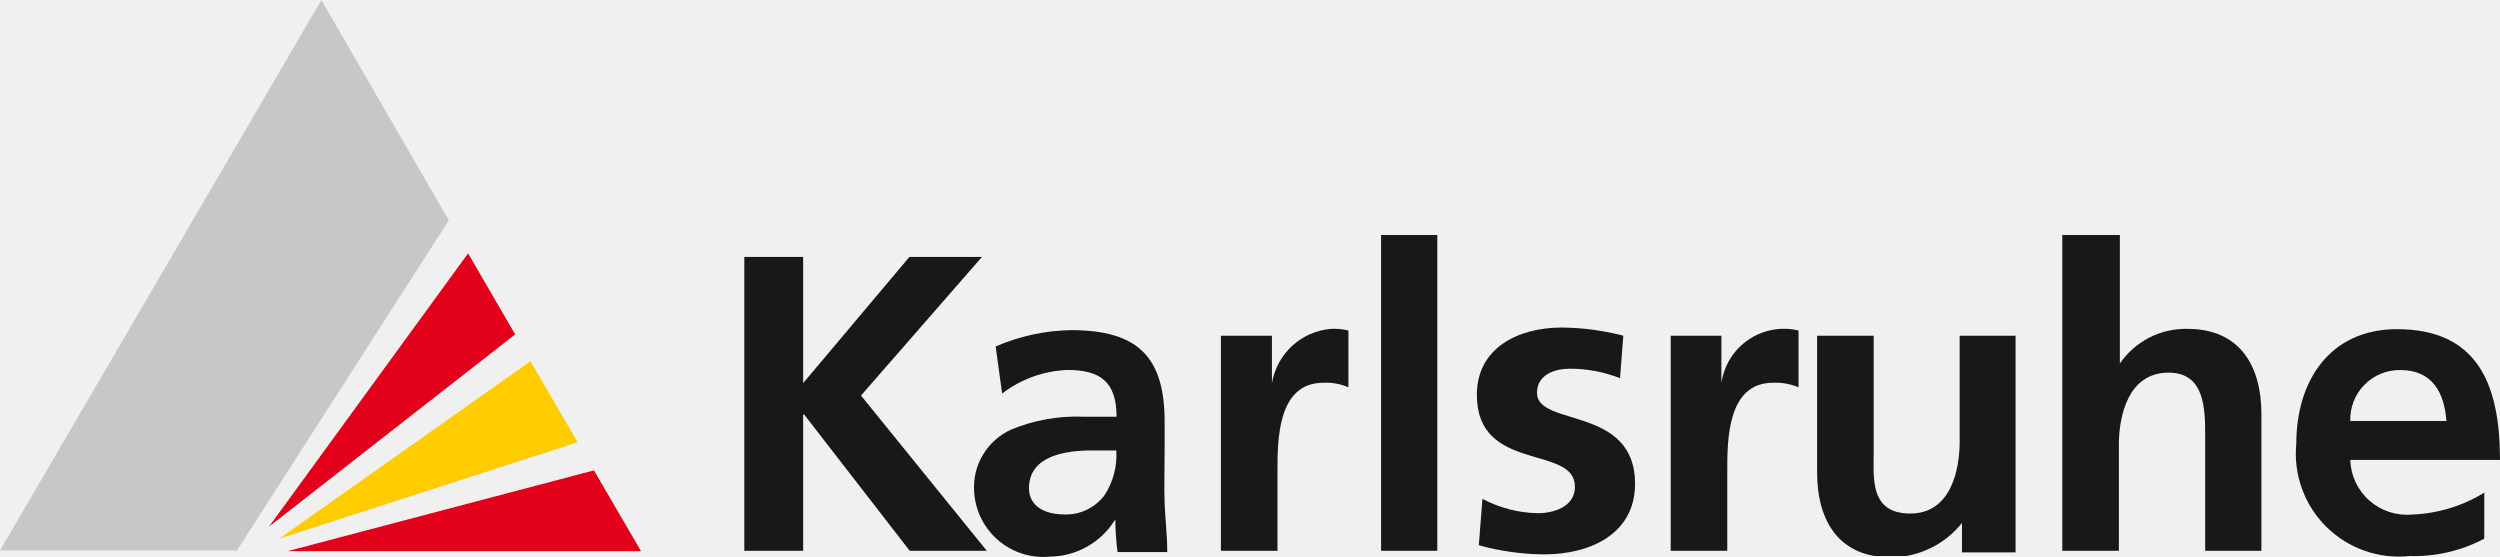
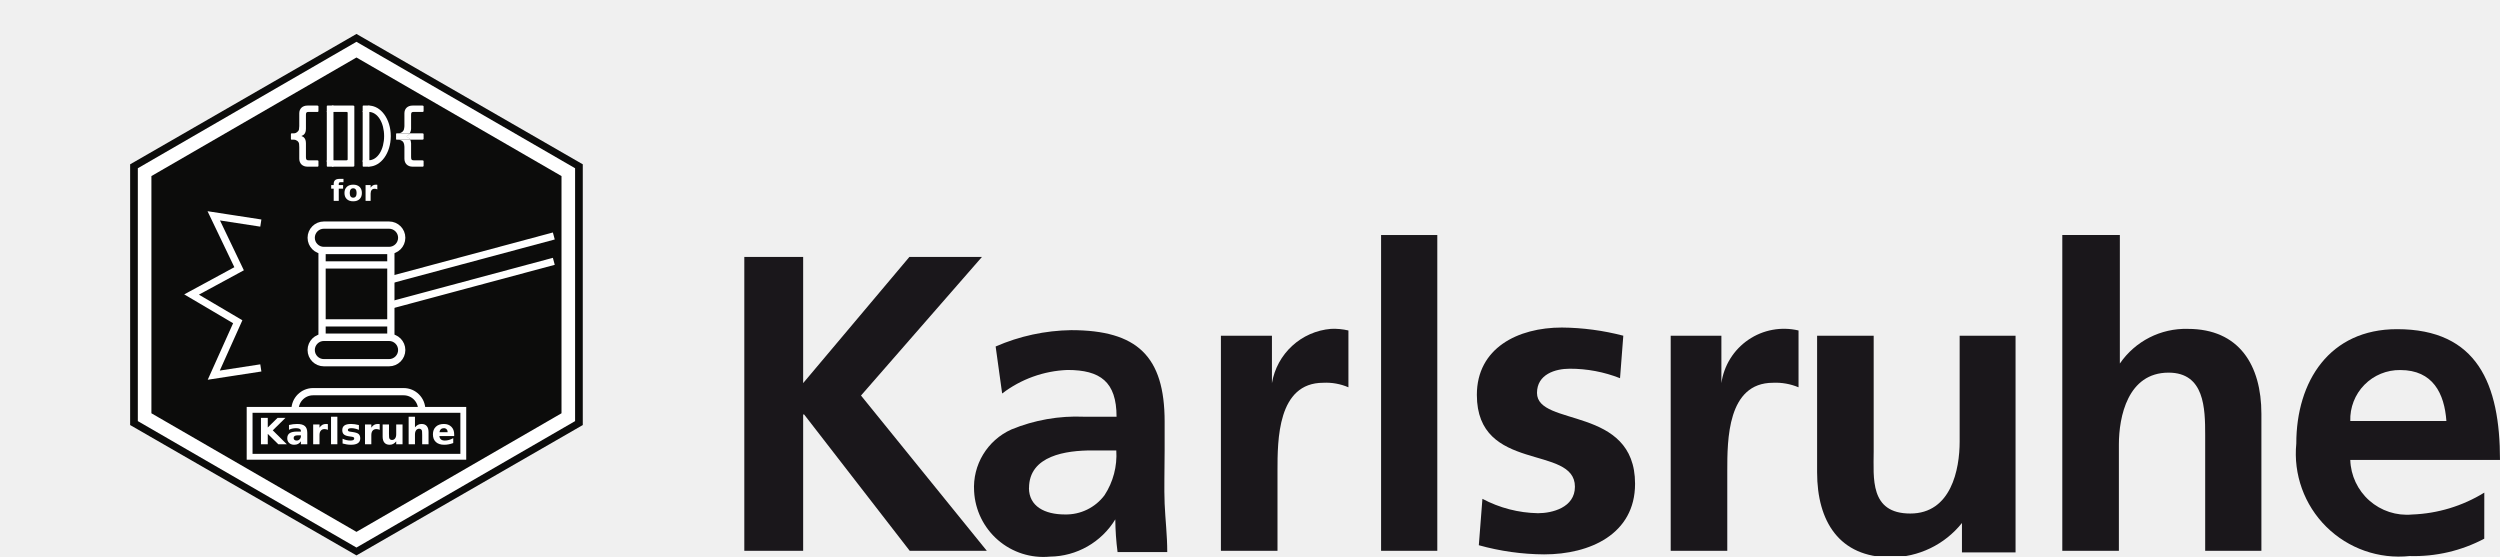
- <svg xmlns="http://www.w3.org/2000/svg" id="Logo_Karlsruhe-rechts" width="220.923" height="49.136" viewBox="0 0 220.923 49.136">
-   <defs>
+ <svg xmlns="http://www.w3.org/2000/svg" id="Logo_Karlsruhe-rechts" width="220.923" height="49.136" viewBox="0 0 220.923 49.136" version="1.1">
+   <defs id="defs4">
    <clipPath id="clip-path">
      <rect id="Rectangle_822" data-name="Rectangle 822" width="220.923" height="49.136" fill="none" />
    </clipPath>
  </defs>
-   <path id="Path_940" data-name="Path 940" d="M28.4,0,0,48.645H20.943L39.661,19.469Z" fill="#c6c7c8" />
-   <path id="Path_941" data-name="Path 941" d="M8.8,21.525H40.026l-4.16-7.135Z" transform="translate(16.62 27.177)" fill="#e2001a" />
-   <path id="Path_942" data-name="Path 942" d="M8.54,26.735l26.373-8.521-4.16-7.164Z" transform="translate(16.129 20.869)" fill="#fc0" />
-   <path id="Path_943" data-name="Path 943" d="M8.23,31.9,29.981,14.914,25.822,7.75Z" transform="translate(15.543 14.637)" fill="#e2001a" />
+   <g id="g1772" />
  <path id="Path_944" data-name="Path 944" d="M37.358,7.86,27.97,19.01V7.86h-5.2V33.829h5.2V21.783h.087l9.33,12.046H44.2L33.082,20.108,43.77,7.86Z" transform="translate(43.004 14.845)" fill="#1a171b" />
  <g id="Group_985" data-name="Group 985" clip-path="url(#clip-path)">
    <path id="Path_945" data-name="Path 945" d="M46,29.782c0-2.889,3.322-3.322,5.546-3.322h2.166a6.471,6.471,0,0,1-1.04,3.957,4.246,4.246,0,0,1-3.5,1.7c-1.791,0-3.178-.722-3.178-2.34m-2.369-8.348a10.139,10.139,0,0,1,5.777-2.08c2.889,0,4.333,1.04,4.333,4.131H50.853a15.137,15.137,0,0,0-6.413,1.127,5.6,5.6,0,0,0-3.293,5.46,6.124,6.124,0,0,0,6.7,5.777,6.846,6.846,0,0,0,5.777-3.293h0a23.829,23.829,0,0,0,.2,2.889h4.391c0-1.5-.173-2.889-.231-4.275s0-2.889,0-4.8V23.918c0-5.777-2.426-8.088-8.261-8.088a17.332,17.332,0,0,0-6.673,1.444Z" transform="translate(44.934 13.345)" fill="#1a171b" />
    <path id="Path_946" data-name="Path 946" d="M48.69,35.407h5V28.359c0-2.744,0-7.8,4.044-7.8a5,5,0,0,1,2.224.4V15.938a5.6,5.6,0,0,0-1.531-.144,5.777,5.777,0,0,0-5.228,4.8h0V16.4H48.69Z" transform="translate(59.201 13.266)" fill="#1a171b" />
  </g>
  <rect id="Rectangle_823" data-name="Rectangle 823" width="4.968" height="27.904" transform="translate(122.045 20.769)" fill="#1a171b" />
  <g id="Group_986" data-name="Group 986" clip-path="url(#clip-path)">
    <path id="Path_947" data-name="Path 947" d="M69.461,16.472a22.271,22.271,0,0,0-5.431-.722c-3.9,0-7.51,1.82-7.51,5.951,0,6.933,8.666,4.362,8.666,8.117,0,1.849-2.022,2.34-3.264,2.34a10.89,10.89,0,0,1-4.911-1.271l-.318,4.1a21.983,21.983,0,0,0,5.777.809c4.044,0,8.03-1.791,8.03-6.239,0-6.933-8.666-5-8.666-8.03,0-1.647,1.618-2.138,2.889-2.138a12.075,12.075,0,0,1,4.449.838Z" transform="translate(73.989 13.194)" fill="#1a171b" />
    <path id="Path_948" data-name="Path 948" d="M62.45,35.407h5V28.358c0-2.744,0-7.8,4.044-7.8a5.228,5.228,0,0,1,2.253.4V15.937a5.588,5.588,0,0,0-6.817,4.651h0V16.4H62.45Z" transform="translate(85.188 13.267)" fill="#1a171b" />
    <path id="Path_949" data-name="Path 949" d="M84.464,16h-4.94v9.359c0,2.455-.751,6.355-4.362,6.355s-3.235-3.149-3.235-5.488V16h-5V28.074c0,4.333,1.964,7.51,6.5,7.51a8.059,8.059,0,0,0,6.3-3.033h0v2.6h4.737Z" transform="translate(93.649 13.666)" fill="#1a171b" />
    <path id="Path_950" data-name="Path 950" d="M74.43,40.824h5V31.436c0-2.455.78-6.355,4.391-6.355,3.177,0,3.235,3.149,3.235,5.517V40.824h4.968v-12.1c0-4.3-1.964-7.51-6.5-7.51a7.048,7.048,0,0,0-6.008,3.062h0V12.92H74.43Z" transform="translate(107.814 7.849)" fill="#1a171b" />
    <path id="Path_951" data-name="Path 951" d="M98.228,30.243a13.057,13.057,0,0,1-6.384,1.935,5,5,0,0,1-5.46-4.824h13.23c0-6.7-1.993-11.555-9.1-11.555-5.951,0-8.9,4.593-8.9,10.11a9.1,9.1,0,0,0,10.024,9.937,13.23,13.23,0,0,0,6.586-1.531ZM86.385,23.917a4.362,4.362,0,0,1,4.42-4.506c2.889,0,3.9,2.08,4.073,4.506Z" transform="translate(121.308 13.289)" fill="#1a171b" />
  </g>
+   <g id="g2680" transform="matrix(0.32,0,0,-0.32,-0.155936,57.78813)">
+     <g transform="translate(161.4248,63.2119)" id="g4165">
+       <path id="path4167" style="fill:#0c0c0b;fill-opacity:1;fill-rule:nonzero;stroke:none" d="M 0,0 -62.5,-36 -125,0 v 72.001 l 62.5,36 62.5,-36 z" />
+     </g>
+     <g transform="translate(157.4248,65.3789)" id="g4169">
+       <path id="path4171" style="fill:none;stroke:#ffffff;stroke-width:3.75;stroke-linecap:butt;stroke-linejoin:miter;stroke-miterlimit:10;stroke-dasharray:none;stroke-opacity:1" d="M 0,0 -58.5,-33.834 -117,0 V 67.667 L -58.5,101.5 0,67.667 Z" />
+     </g>
+     <g transform="translate(81.9546,67.4248)" id="g4181">
+       <path id="path4183" style="fill:#0c0c0b;fill-opacity:1;fill-rule:nonzero;stroke:#ffffff;stroke-width:2;stroke-linecap:butt;stroke-linejoin:miter;stroke-miterlimit:10;stroke-dasharray:none;stroke-opacity:1" d="m 0,0 v 0 c 0,2.762 2.239,5 5,5 h 25 c 2.761,0 5,-2.238 5,-5" />
+     </g>
+     <path id="path4185" style="fill:#0c0c0b;fill-opacity:1;fill-rule:nonzero;stroke:#ffffff;stroke-width:1.616;stroke-linecap:butt;stroke-linejoin:miter;stroke-miterlimit:10;stroke-dasharray:none;stroke-opacity:1" d="M 128.43,54.446 H 69.42 v 12.958 h 59.01 z" />
+     <g transform="translate(72.5171,118.9873)" id="g4221">
+       <path id="path4223" style="fill:none;stroke:#ffffff;stroke-width:2;stroke-linecap:butt;stroke-linejoin:miter;stroke-miterlimit:10;stroke-dasharray:none;stroke-opacity:1" d="m 0,0 -13,2 7,-14.615 -13.125,-7.115 12.75,-7.52 L -13,-42 0,-40" />
+     </g>
+     <g transform="translate(153.4248,108.4248)" id="g4225">
+       <path id="path4227" style="fill:#0c0c0b;fill-opacity:1;fill-rule:nonzero;stroke:#ffffff;stroke-width:2;stroke-linecap:butt;stroke-linejoin:miter;stroke-miterlimit:10;stroke-dasharray:none;stroke-opacity:1" d="m 0,0 -52.155,-14 c -1.831,0 -3.845,1.771 -3.845,3.604 v 0.369 c 0,1.83 2.014,3.027 3.845,3.027 L 0,7" />
+     </g>
+     <path id="path4229" style="fill:#0c0c0b;fill-opacity:1;fill-rule:nonzero;stroke:#ffffff;stroke-width:2;stroke-linecap:butt;stroke-linejoin:miter;stroke-miterlimit:10;stroke-dasharray:none;stroke-opacity:1" d="m 108.425,87.425 h -19 v 24 h 19 z" />
+     <g transform="translate(111.4248,114.9248)" id="g4231">
+       <path id="path4233" style="fill:#0c0c0b;fill-opacity:1;fill-rule:nonzero;stroke:none" d="m 0,0 c 0,-1.932 -1.567,-3.5 -3.5,-3.5 h -18 c -1.933,0 -3.5,1.568 -3.5,3.5 0,1.934 1.567,3.5 3.5,3.5 h 18 C -1.567,3.5 0,1.934 0,0" />
+     </g>
+     <g transform="translate(111.4248,114.9248)" id="g4235">
+       <path id="path4237" style="fill:none;stroke:#ffffff;stroke-width:2;stroke-linecap:butt;stroke-linejoin:miter;stroke-miterlimit:10;stroke-dasharray:none;stroke-opacity:1" d="m 0,0 c 0,-1.932 -1.567,-3.5 -3.5,-3.5 h -18 c -1.933,0 -3.5,1.568 -3.5,3.5 0,1.934 1.567,3.5 3.5,3.5 h 18 C -1.567,3.5 0,1.934 0,0 Z" />
+     </g>
+     <g transform="translate(111.4248,83.9248)" id="g4239">
+       <path id="path4241" style="fill:#0c0c0b;fill-opacity:1;fill-rule:nonzero;stroke:none" d="m 0,0 c 0,-1.932 -1.567,-3.5 -3.5,-3.5 h -18 c -1.933,0 -3.5,1.568 -3.5,3.5 0,1.934 1.567,3.5 3.5,3.5 h 18 C -1.567,3.5 0,1.934 0,0" />
+     </g>
+     <g transform="translate(111.4248,83.9248)" id="g4243">
+       <path id="path4245" style="fill:none;stroke:#ffffff;stroke-width:2;stroke-linecap:butt;stroke-linejoin:miter;stroke-miterlimit:10;stroke-dasharray:none;stroke-opacity:1" d="m 0,0 c 0,-1.932 -1.567,-3.5 -3.5,-3.5 h -18 c -1.933,0 -3.5,1.568 -3.5,3.5 0,1.934 1.567,3.5 3.5,3.5 h 18 C -1.567,3.5 0,1.934 0,0 Z" />
+     </g>
+     <g transform="translate(89.4248,91.4248)" id="g4247">
+       <path id="path4249" style="fill:none;stroke:#ffffff;stroke-width:2;stroke-linecap:butt;stroke-linejoin:miter;stroke-miterlimit:10;stroke-dasharray:none;stroke-opacity:1" d="M 0,0 H 19" />
+     </g>
+     <g transform="translate(89.4248,107.4248)" id="g4251">
+       <path id="path4253" style="fill:none;stroke:#ffffff;stroke-width:2;stroke-linecap:butt;stroke-linejoin:miter;stroke-miterlimit:10;stroke-dasharray:none;stroke-opacity:1" d="M 0,0 H 19" />
+     </g>
+     <g transform="matrix(1.541896,0,0,1.466196,-53.72699,-64.46621)" id="g4857">
+       <g id="g4271" transform="translate(93.6903,146.2076)">
+         <path d="m 0,0 v -0.149 -9.418 h 0.788 0.22 0.187 V 0 Z" style="fill:#ffffff;fill-opacity:1;fill-rule:nonzero;stroke:none" id="path4273" />
+       </g>
+       <g id="g4275" transform="translate(98.4317,135.7436)">
+         <path d="M 0,0 C 0.084,0 0.191,0.075 0.191,0.155 V 11.361 C 0.191,11.442 0.084,11.51 0,11.51 h -3.734 c -0.081,0 -0.111,-0.032 -0.111,-0.075 v -0.223 -0.748 c 0,-0.081 0.03,-0.151 0.111,-0.151 h 2.539 c 0.084,0 0.19,-0.065 0.19,-0.146 V 1.35 c 0,-0.081 -0.106,-0.153 -0.19,-0.153 h -2.539 c -0.081,0 -0.111,-0.028 -0.111,-0.07 V 0.903 0.155 C -3.845,0.075 -3.815,0 -3.734,0 Z" style="fill:#ffffff;fill-opacity:1;fill-rule:nonzero;stroke:none" id="path4277" />
+       </g>
+       <g id="g4279" transform="translate(100.117,146.2076)">
+         <path d="M 0,0 V -0.149 -9.567 H 1.005 1.198 V 0 Z" style="fill:#ffffff;fill-opacity:1;fill-rule:nonzero;stroke:none" id="path4281" />
+       </g>
+       <g id="g4283" transform="translate(101.1646,135.7493)">
+         <path d="m 0,0 v 1.197 c 1.645,0 2.791,2.043 2.791,4.557 0,2.511 -1.146,4.556 -2.791,4.556 v 1.194 c 2.243,0 3.985,-2.58 3.985,-5.75 C 3.985,2.581 2.243,0 0,0" style="fill:#ffffff;fill-opacity:1;fill-rule:nonzero;stroke:none" id="path4285" />
+       </g>
+       <g id="g4287" transform="translate(88.7584,139.4259)" style="stroke-width:0.15;stroke-miterlimit:10;stroke-dasharray:none">
+         <path d="m 0,0 v -1.647 -0.532 c 0,-0.894 0.572,-1.503 1.475,-1.503 h 0.254 0.733 0.862 c 0.043,0 0.113,0.075 0.113,0.155 v 0.898 c 0,0.08 -0.104,0.142 -0.188,0.142 H 2.392 1.953 1.683 c -0.387,0 -0.488,0.166 -0.488,0.608 v 0.261 1.439 0.878 c 0,0.9 -0.366,1.232 -0.814,1.396 0.448,0.161 0.814,0.494 0.814,1.393 v 0.624 1.581 0.374 c 0,0.434 0.086,0.564 0.488,0.564 H 2.02 2.447 3.324 c 0.043,0 0.113,0.07 0.113,0.151 v 0.897 c 0,0.081 -0.104,0.149 -0.188,0.149 H 2.531 1.856 1.475 C 0.572,7.828 0,7.241 0,6.367 V 5.898 3.944 c 0,0 -0.031,-0.45 -0.052,-0.602 -0.057,-0.405 -0.551,-0.75 -0.86,-0.746 H -1.38 c -0.083,0 -0.115,-0.063 -0.115,-0.146 V 1.553 c 0,-0.081 0.032,-0.154 0.115,-0.154 h 0.427 C -0.56,1.405 -0.066,1.077 -0.03,0.584 -0.018,0.442 0,0 0,0" style="fill:#ffffff;fill-opacity:1;fill-rule:nonzero;stroke:none;stroke-width:0.15;stroke-miterlimit:10;stroke-dasharray:none" id="path4289" />
+       </g>
+       <g id="g4291" transform="translate(94.6975,147.2538)">
+         <path d="m 0,0 h -0.424 -0.47 c -0.084,0 -0.114,-0.068 -0.114,-0.149 v -0.277 -0.62 -0.151 H -0.894 0 0.188 V -1.046 -0.149 0 Z" style="fill:#ffffff;fill-opacity:1;fill-rule:nonzero;stroke:none" id="path4293" />
+       </g>
+       <g id="g4295" transform="translate(93.6903,136.7969)">
+         <path d="M 0,0 V -0.424 -0.897 C 0,-0.978 0.03,-1.053 0.112,-1.053 H 0.387 1.008 1.195 V -0.897 0 0.143 H 1.008 0.112 0 Z" style="fill:#ffffff;fill-opacity:1;fill-rule:nonzero;stroke:none" id="path4297" />
+       </g>
+       <g id="g4299" transform="translate(101.1213,147.2538)">
+         <path d="m 0,0 h -0.421 -0.473 c -0.084,0 -0.111,-0.068 -0.111,-0.149 v -0.277 -0.62 -0.151 H -0.894 0 0.194 V -1.046 -0.149 0 Z" style="fill:#ffffff;fill-opacity:1;fill-rule:nonzero;stroke:none" id="path4301" />
+       </g>
+       <g id="g4303" transform="translate(100.117,136.7969)">
+         <path d="M 0,0 V -0.424 -0.897 C 0,-0.978 0.027,-1.053 0.109,-1.053 H 0.384 1.005 1.198 V -0.897 0 0.143 H 1.005 0.109 0 Z" style="fill:#ffffff;fill-opacity:1;fill-rule:nonzero;stroke:none" id="path4305" />
+       </g>
+       <g id="g4307" transform="translate(107.5914,139.4259)">
+         <path d="M 0,0 V -1.647 -2.179 C 0,-3.073 0.563,-3.682 1.466,-3.682 H 1.72 2.453 3.316 c 0.04,0 0.121,0.075 0.121,0.155 v 0.898 c 0,0.08 -0.113,0.142 -0.197,0.142 H 2.383 1.944 1.674 c -0.387,0 -0.479,0.166 -0.479,0.608 v 0.261 1.439 0.878 c 0,0.288 -0.084,0.551 -0.15,0.7 H -0.96 C -0.409,1.25 -0.176,1.053 -0.061,0.575 -0.006,0.335 0,0 0,0" style="fill:#ffffff;fill-opacity:1;fill-rule:nonzero;stroke:none" id="path4309" />
+       </g>
+       <g id="g4311" transform="translate(107.5077,142.7677)">
+         <path d="m 0,0 c -0.115,-0.392 -0.375,-0.595 -0.836,-0.746 h 1.884 c 0.115,0.298 0.23,0.498 0.23,0.895 V 0.77 2.351 2.726 c 0,0.434 0.078,0.564 0.479,0.564 H 2.095 2.522 3.4 c 0.04,0 0.121,0.068 0.121,0.15 v 0.898 c 0,0.08 -0.112,0.148 -0.197,0.148 H 2.606 1.931 1.55 C 0.646,4.486 0.084,3.901 0.084,3.025 V 2.556 0.601 C 0.084,0.601 0.058,0.197 0,0" style="fill:#ffffff;fill-opacity:1;fill-rule:nonzero;stroke:none" id="path4313" />
+       </g>
+       <g id="g4315" transform="translate(107.7991,141.4143)">
+         <path d="m 0,0 c 0.303,-0.109 0.632,-0.288 0.836,-0.588 h 2.197 c 0.083,0 0.197,0.071 0.197,0.152 v 0.897 c 0,0.083 -0.114,0.148 -0.197,0.148 H 0.757 C 0.606,0.309 0.248,0.092 0,0" style="fill:#ffffff;fill-opacity:1;fill-rule:nonzero;stroke:none" id="path4317" />
+       </g>
+       <g id="g4319" transform="translate(106.2004,142.0217)">
+         <path d="m 0,0 c -0.081,0 -0.103,-0.065 -0.103,-0.146 v -0.897 c 0,-0.081 0.022,-0.154 0.103,-0.154 H 0.43 2.435 C 2.301,-0.895 1.968,-0.691 1.729,-0.598 1.977,-0.507 2.204,-0.298 2.355,0 H 0.47 Z" style="fill:#ffffff;fill-opacity:1;fill-rule:nonzero;stroke:none" id="path4321" />
+       </g>
+     </g>
+     <g style="font-style:normal;font-variant:normal;font-weight:bold;font-stretch:normal;font-size:10px;line-height:1.25;font-family:sans-serif;-inkscape-font-specification:'sans-serif, Bold';font-variant-ligatures:normal;font-variant-caps:normal;font-variant-numeric:normal;font-feature-settings:normal;text-align:start;letter-spacing:0px;word-spacing:0px;writing-mode:lr-tb;text-anchor:start;fill:#ffffff;fill-opacity:1;stroke:none;stroke-width:0.75" id="text4777" transform="scale(1,-1)" aria-label="Karlsruhe">
+       <path id="path887" d="m 72.552,-65.198 h 1.88 v 2.661 l 2.71,-2.661 h 2.183 l -3.511,3.452 3.872,3.838 h -2.354 l -2.9,-2.871 v 2.871 H 72.552 Z" />
+       <path id="path889" d="m 82.674,-60.369 q -0.547,0 -0.825,0.186 -0.273,0.186 -0.273,0.547 0,0.332 0.22,0.522 0.225,0.186 0.62,0.186 0.493,0 0.83,-0.352 0.337,-0.356 0.337,-0.889 v -0.2 z m 2.671,-0.659 v 3.12 h -1.763 v -0.811 q -0.352,0.498 -0.791,0.728 -0.439,0.225 -1.069,0.225 -0.85,0 -1.382,-0.493 -0.527,-0.498 -0.527,-1.289 0,-0.962 0.659,-1.411 0.664,-0.449 2.08,-0.449 h 1.03 v -0.137 q 0,-0.415 -0.327,-0.605 -0.327,-0.195 -1.021,-0.195 -0.562,0 -1.045,0.112 -0.483,0.112 -0.898,0.337 v -1.333 q 0.562,-0.137 1.128,-0.205 0.566,-0.073 1.133,-0.073 1.479,0 2.134,0.586 0.659,0.581 0.659,1.895 z" />
+       <path id="path891" d="m 91.033,-61.888 q -0.229,-0.107 -0.459,-0.156 -0.225,-0.054 -0.454,-0.054 -0.674,0 -1.04,0.435 -0.361,0.43 -0.361,1.235 v 2.52 h -1.748 v -5.469 h 1.748 v 0.898 q 0.337,-0.537 0.771,-0.781 0.439,-0.249 1.05,-0.249 0.088,0 0.19,0.01 0.103,0.005 0.298,0.029 z" />
+       <path id="path893" d="m 91.902,-65.506 h 1.748 v 7.598 h -1.748 z" />
+       <path id="path895" d="m 99.602,-63.206 v 1.328 q -0.562,-0.234 -1.084,-0.352 -0.522,-0.117 -0.986,-0.117 -0.498,0 -0.742,0.127 -0.239,0.122 -0.239,0.381 0,0.21 0.181,0.322 0.186,0.112 0.659,0.166 l 0.308,0.044 q 1.343,0.171 1.807,0.562 0.464,0.391 0.464,1.226 0,0.874 -0.645,1.313 -0.645,0.439 -1.924,0.439 -0.542,0 -1.123,-0.088 -0.576,-0.083 -1.187,-0.254 v -1.328 q 0.522,0.254 1.069,0.381 0.552,0.127 1.118,0.127 0.513,0 0.771,-0.142 0.259,-0.142 0.259,-0.42 0,-0.234 -0.181,-0.347 -0.176,-0.117 -0.708,-0.181 l -0.308,-0.039 q -1.167,-0.146 -1.636,-0.542 -0.469,-0.396 -0.469,-1.201 0,-0.869 0.596,-1.289 0.596,-0.42 1.826,-0.42 0.483,0 1.016,0.073 0.532,0.073 1.157,0.229 z" />
+       <path id="path897" d="m 105.345,-61.888 q -0.229,-0.107 -0.459,-0.156 -0.225,-0.054 -0.454,-0.054 -0.674,0 -1.04,0.435 -0.361,0.43 -0.361,1.235 v 2.52 h -1.748 v -5.469 h 1.748 v 0.898 q 0.337,-0.537 0.771,-0.781 0.439,-0.249 1.05,-0.249 0.088,0 0.19,0.01 0.103,0.005 0.298,0.029 z" />
+       <path id="path899" d="m 106.155,-60.037 v -3.34 h 1.758 v 0.547 q 0,0.444 -0.005,1.118 -0.005,0.669 -0.005,0.894 0,0.659 0.034,0.952 0.034,0.288 0.117,0.42 0.107,0.171 0.278,0.264 0.176,0.093 0.4,0.093 0.547,0 0.859,-0.42 0.312,-0.42 0.312,-1.167 v -2.7 h 1.748 v 5.469 h -1.748 v -0.791 q -0.396,0.479 -0.84,0.708 -0.439,0.225 -0.972,0.225 -0.947,0 -1.445,-0.581 -0.493,-0.581 -0.493,-1.689 z" />
+       <path id="path901" d="m 118.831,-61.238 v 3.33 h -1.758 v -0.542 -1.997 q 0,-0.718 -0.034,-0.986 -0.029,-0.269 -0.107,-0.396 -0.103,-0.171 -0.278,-0.264 -0.176,-0.098 -0.4,-0.098 -0.547,0 -0.859,0.425 -0.312,0.42 -0.312,1.167 v 2.69 h -1.748 v -7.598 h 1.748 v 2.93 q 0.396,-0.479 0.84,-0.703 0.444,-0.229 0.981,-0.229 0.947,0 1.436,0.581 0.493,0.581 0.493,1.689 z" />
+       <path id="path903" d="m 125.911,-60.657 v 0.498 h -4.087 q 0.064,0.615 0.444,0.923 0.381,0.308 1.064,0.308 0.552,0 1.128,-0.161 0.581,-0.166 1.191,-0.498 v 1.348 q -0.62,0.234 -1.24,0.352 -0.62,0.122 -1.24,0.122 -1.484,0 -2.31,-0.752 -0.82,-0.757 -0.82,-2.119 0,-1.338 0.806,-2.104 0.811,-0.767 2.227,-0.767 1.289,0 2.061,0.776 0.776,0.776 0.776,2.075 z m -1.797,-0.581 q 0,-0.498 -0.293,-0.801 -0.288,-0.308 -0.757,-0.308 -0.508,0 -0.825,0.288 -0.317,0.283 -0.396,0.82 z" />
+     </g>
+     <g style="font-style:normal;font-variant:normal;font-weight:bold;font-stretch:normal;font-size:8px;line-height:1.25;font-family:sans-serif;-inkscape-font-specification:'sans-serif, Bold';font-variant-ligatures:normal;font-variant-caps:normal;font-variant-numeric:normal;font-feature-settings:normal;text-align:start;letter-spacing:0px;word-spacing:0px;writing-mode:lr-tb;text-anchor:start;fill:#ffffff;fill-opacity:1;stroke:none;stroke-width:0.75" id="text4777-3-4" transform="scale(1,-1)" aria-label="for">
+       <path id="path906" d="m 95.342,-131.189 v 0.918 h -0.773 q -0.297,0 -0.414,0.109 -0.117,0.105 -0.117,0.371 v 0.305 h 1.195 v 1 h -1.195 v 3.375 h -1.398 v -3.375 h -0.695 v -1 h 0.695 v -0.305 q 0,-0.715 0.398,-1.055 0.398,-0.344 1.234,-0.344 z" />
+       <path id="path908" d="m 98.025,-128.591 q -0.465,0 -0.711,0.336 -0.242,0.332 -0.242,0.961 0,0.629 0.242,0.965 0.246,0.332 0.711,0.332 0.457,0 0.699,-0.332 0.242,-0.336 0.242,-0.965 0,-0.629 -0.242,-0.961 -0.242,-0.336 -0.699,-0.336 z m 0,-1 q 1.129,0 1.762,0.609 0.637,0.609 0.637,1.688 0,1.078 -0.637,1.688 -0.633,0.609 -1.762,0.609 -1.133,0 -1.773,-0.609 -0.637,-0.609 -0.637,-1.688 0,-1.078 0.637,-1.688 0.641,-0.609 1.773,-0.609 z" />
+       <path id="path910" d="m 104.689,-128.294 q -0.184,-0.086 -0.367,-0.125 -0.18,-0.043 -0.363,-0.043 -0.539,0 -0.832,0.348 -0.289,0.344 -0.289,0.988 v 2.016 h -1.398 v -4.375 h 1.398 v 0.719 q 0.27,-0.43 0.617,-0.625 0.352,-0.199 0.84,-0.199 0.07,0 0.152,0.008 0.082,0.004 0.238,0.023 z" />
+     </g>
+   </g>
</svg>
